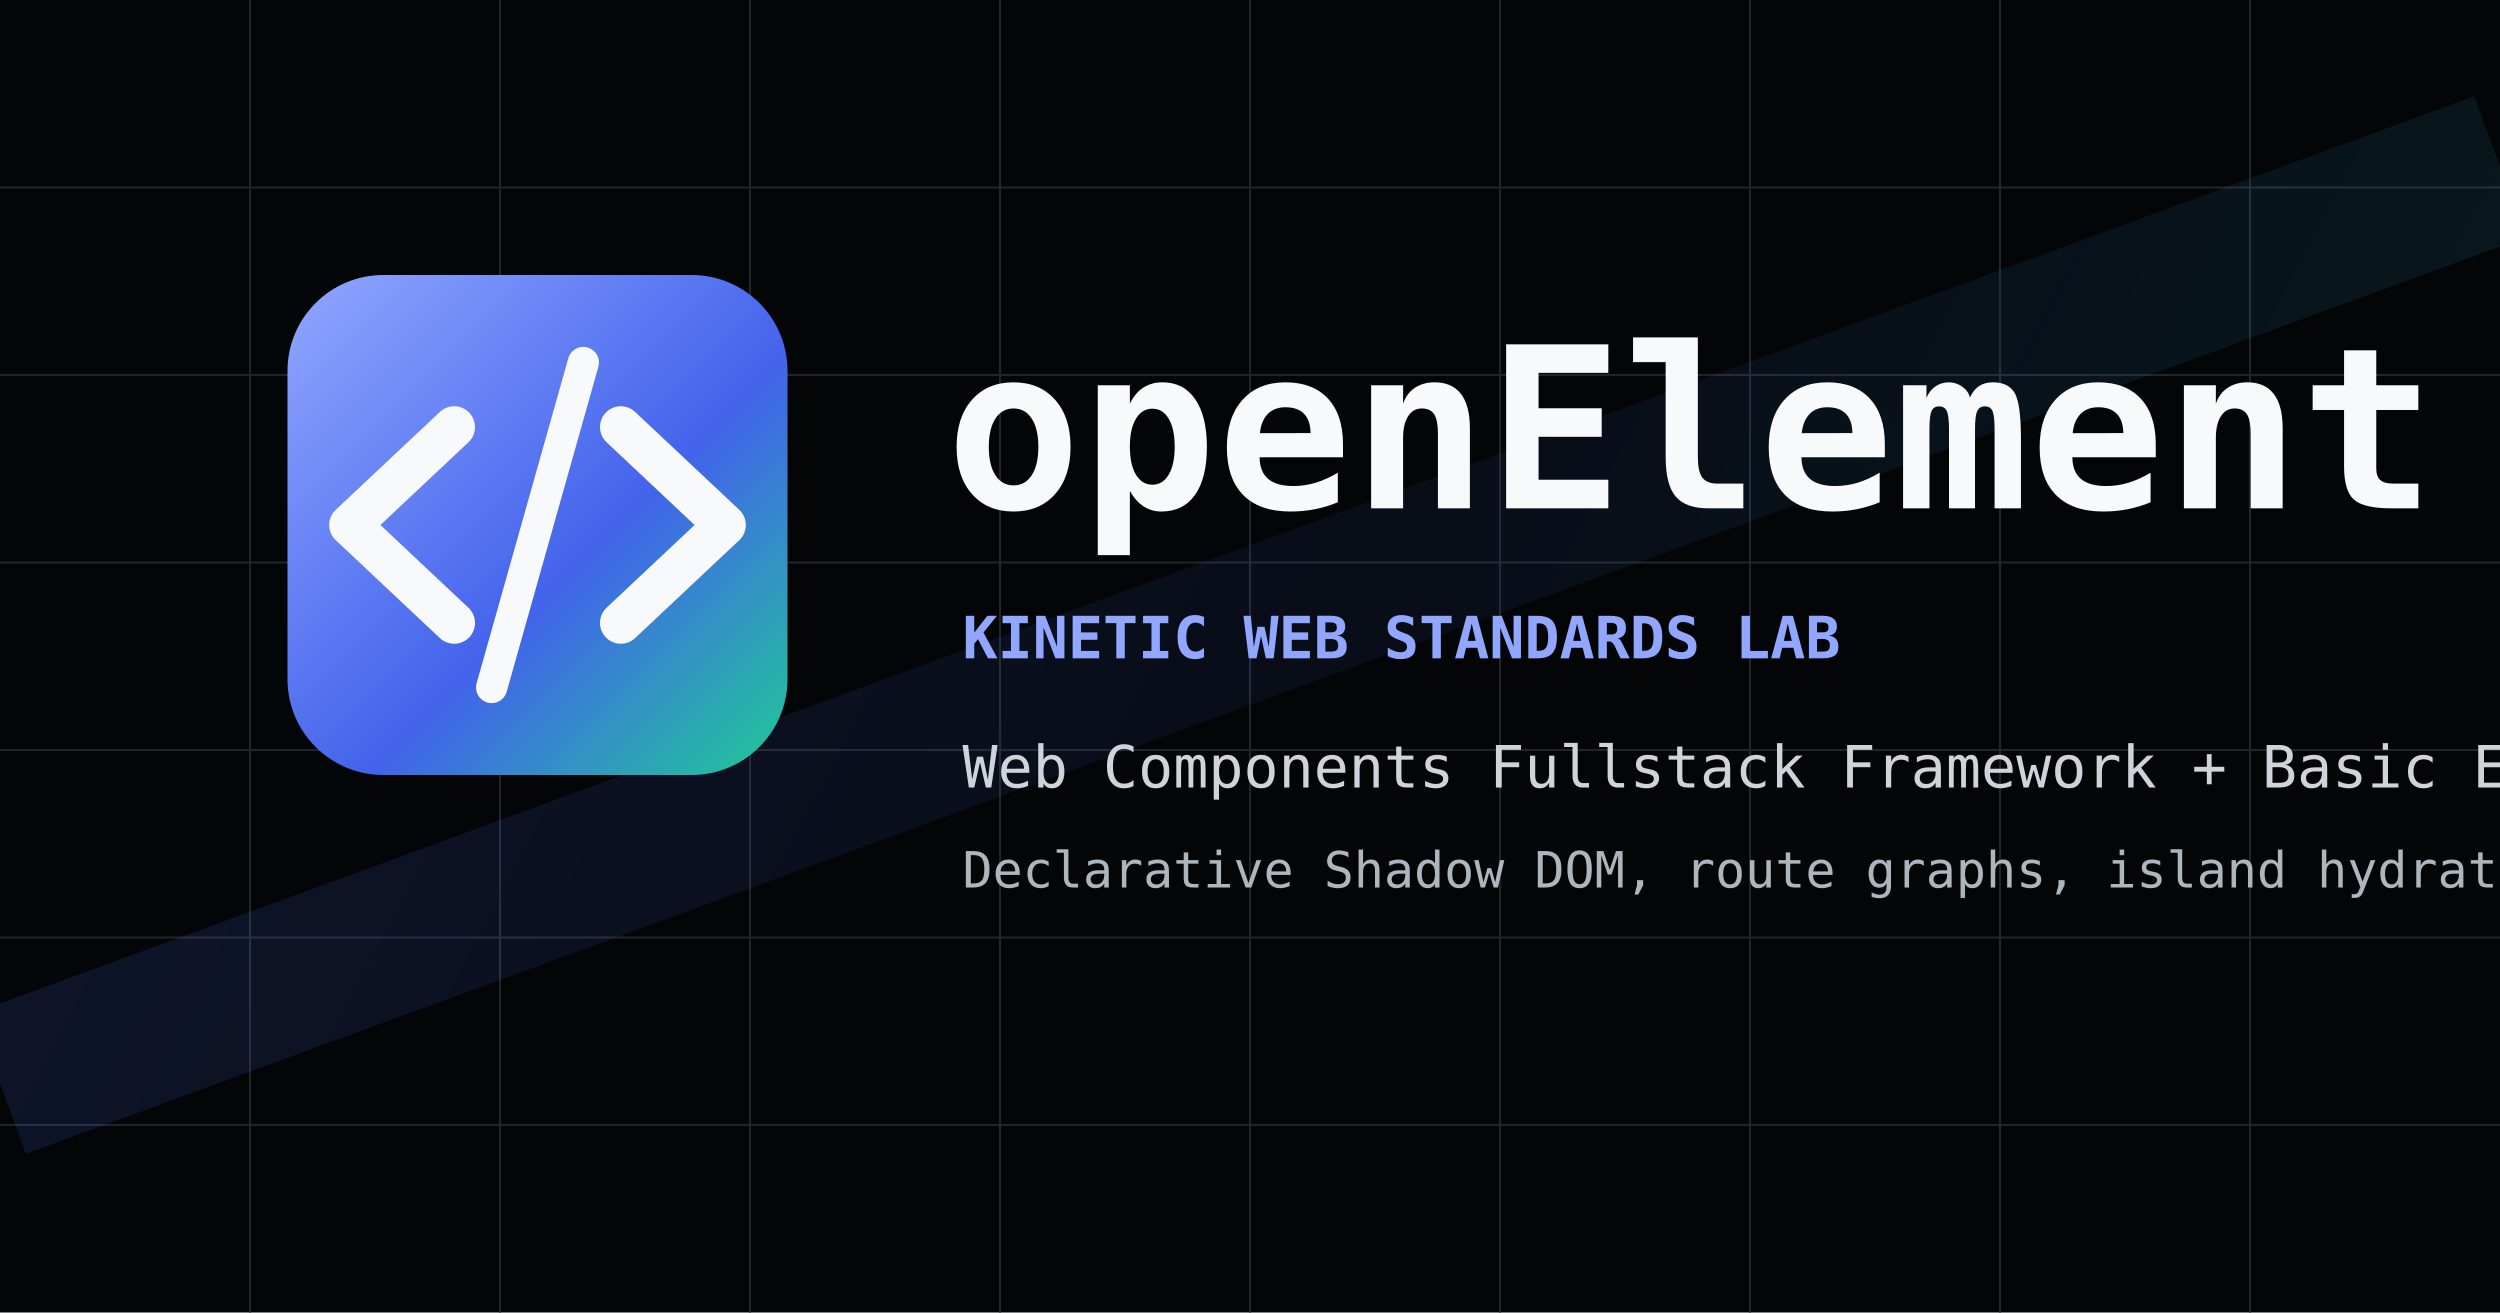
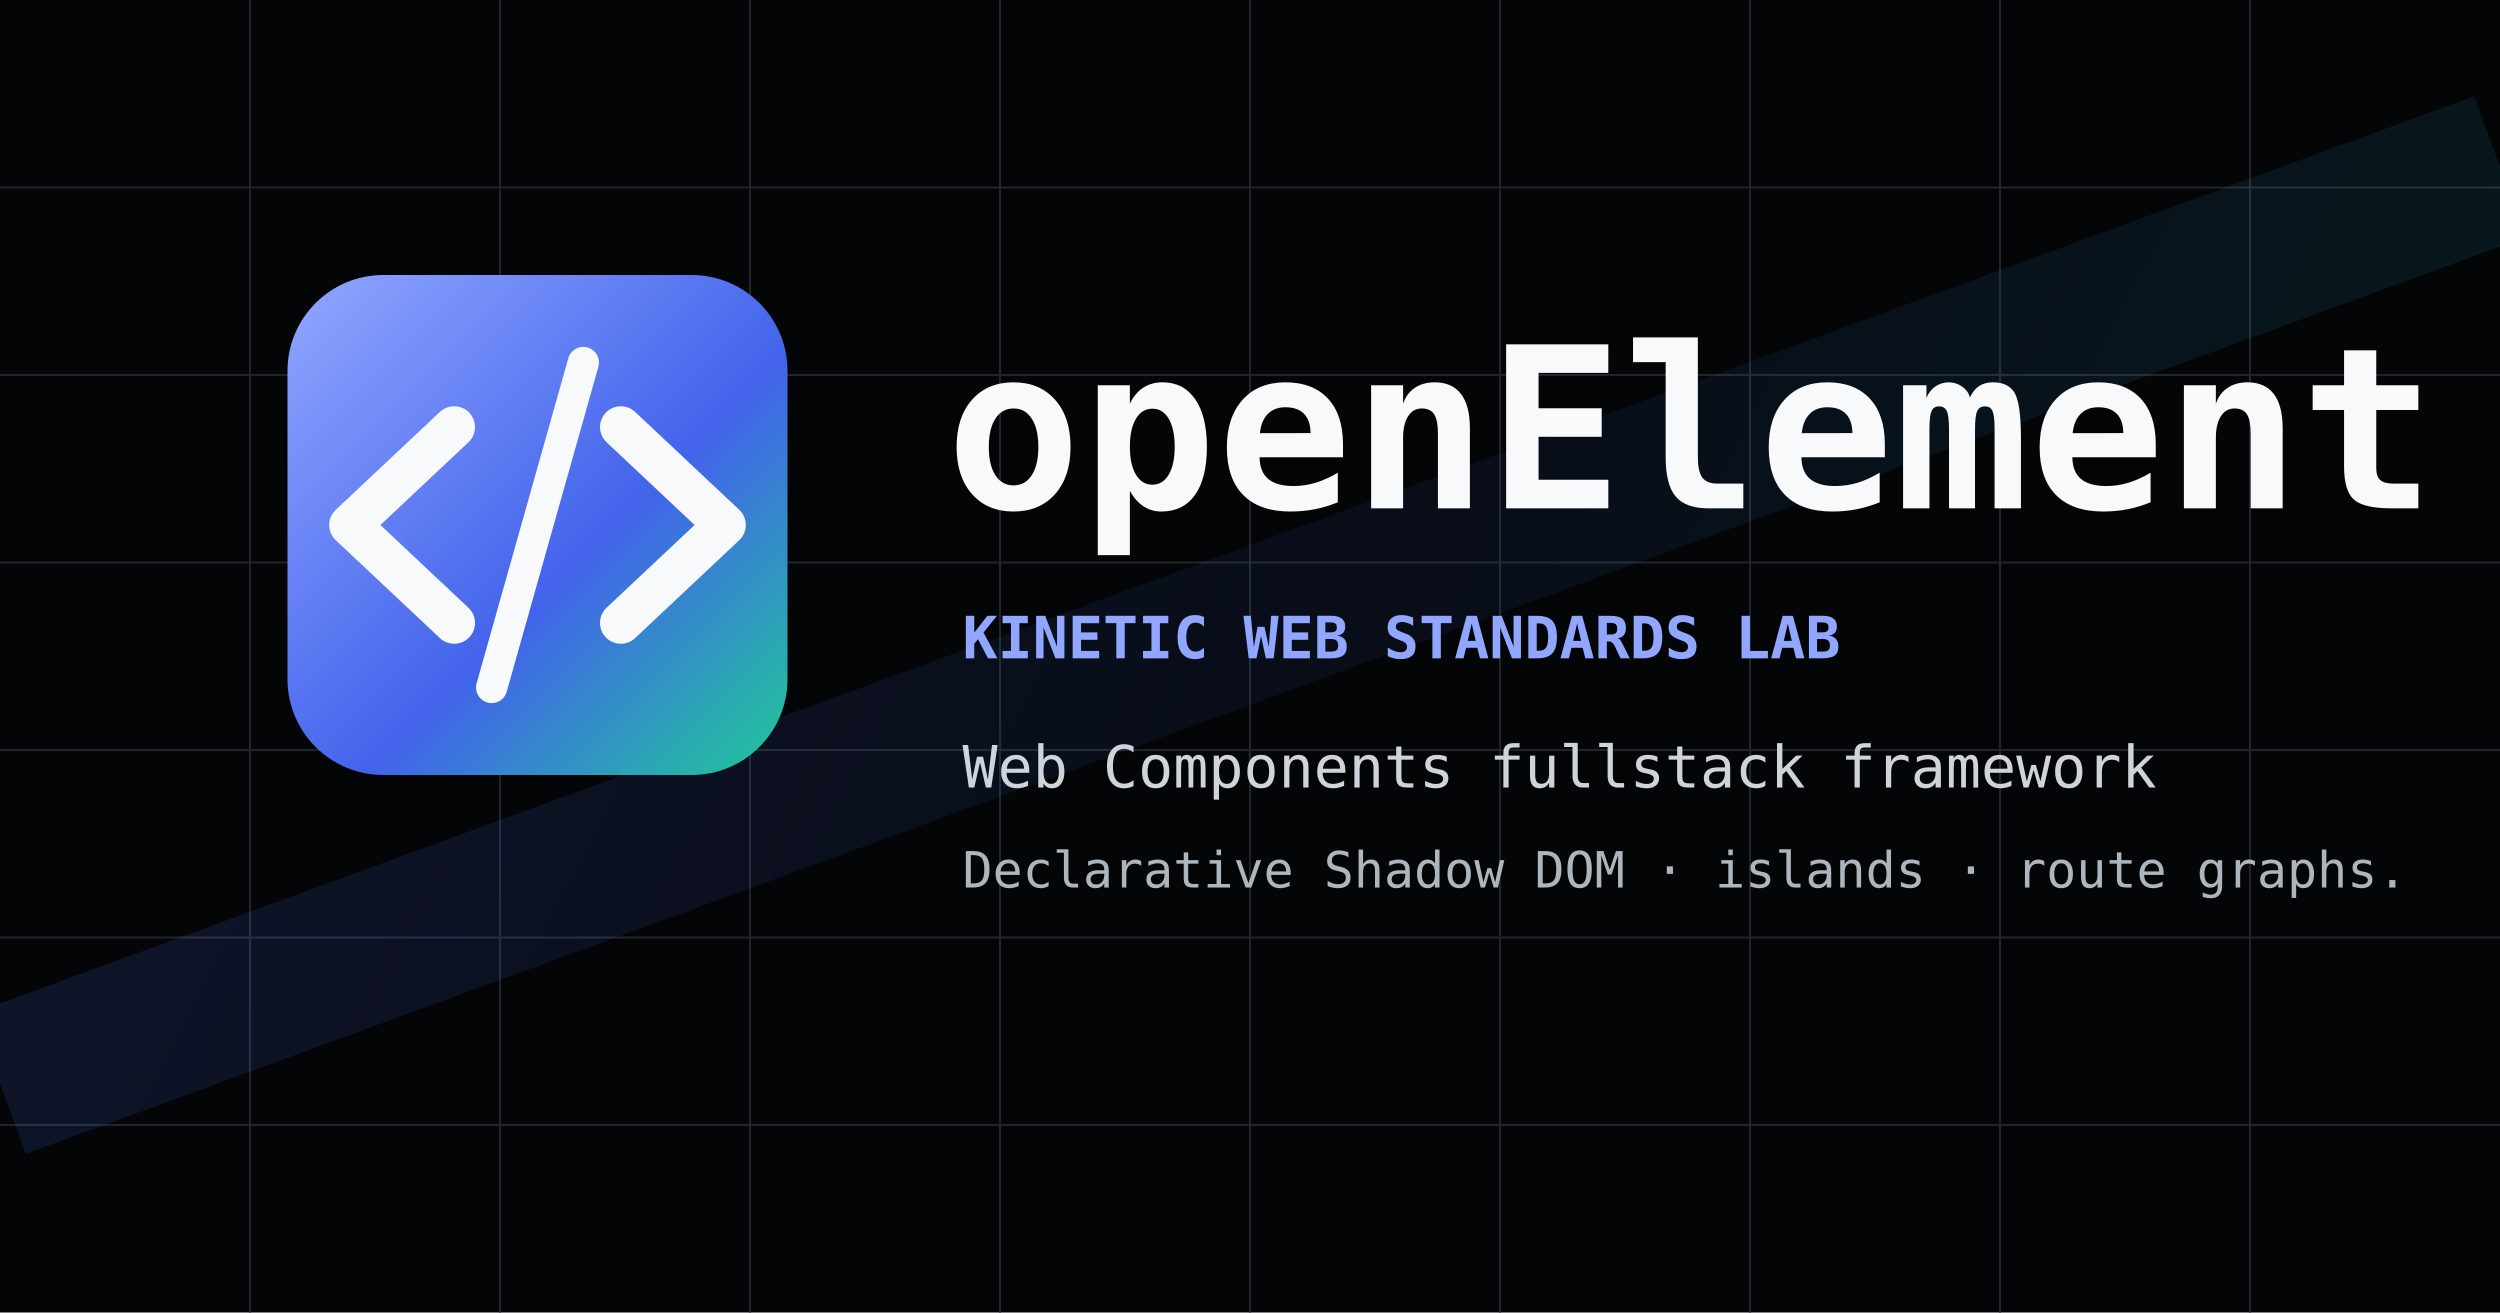
<svg xmlns="http://www.w3.org/2000/svg" viewBox="0 0 1200 630" width="1200" height="630">
  <defs>
    <linearGradient id="mark" x1="138" y1="132" x2="378" y2="372" gradientUnits="userSpaceOnUse">
      <stop offset="0" stop-color="#91a7ff" />
      <stop offset="0.58" stop-color="#4263eb" />
      <stop offset="1" stop-color="#20c997" />
    </linearGradient>
    <linearGradient id="beam" x1="0" y1="0" x2="1200" y2="630" gradientUnits="userSpaceOnUse">
      <stop offset="0" stop-color="#5c7cfa" stop-opacity="0.42" />
      <stop offset="0.52" stop-color="#4263eb" stop-opacity="0.18" />
      <stop offset="1" stop-color="#20c997" stop-opacity="0.34" />
    </linearGradient>
  </defs>
  <rect width="1200" height="630" fill="#030507" />
  <path d="M0 90 H1200 M0 180 H1200 M0 270 H1200 M0 360 H1200 M0 450 H1200 M0 540 H1200" stroke="#212529" stroke-width="1" />
  <path d="M120 0 V630 M240 0 V630 M360 0 V630 M480 0 V630 M600 0 V630 M720 0 V630 M840 0 V630 M960 0 V630 M1080 0 V630" stroke="#212529" stroke-width="1" />
  <path d="M0 520 L1200 80" stroke="url(#beam)" stroke-width="72" opacity="0.42" />
  <rect x="138" y="132" width="240" height="240" rx="46" fill="url(#mark)" />
  <path d="M218 205 L168 252 L218 299" fill="none" stroke="#f8f9fa" stroke-width="20" stroke-linecap="round" stroke-linejoin="round" />
  <path d="M298 205 L348 252 L298 299" fill="none" stroke="#f8f9fa" stroke-width="20" stroke-linecap="round" stroke-linejoin="round" />
  <path d="M236 330 L280 174" fill="none" stroke="#f8f9fa" stroke-width="15" stroke-linecap="round" />
  <text x="454" y="244" font-family="'JetBrains Mono', 'SFMono-Regular', Consolas, monospace" font-size="108" font-weight="900" fill="#f8f9fa">openElement</text>
  <text x="462" y="316" font-family="'JetBrains Mono', 'SF Mono', monospace" font-size="28" font-weight="700" fill="#91a7ff">KINETIC WEB STANDARDS LAB</text>
-   <text x="462" y="378" font-family="'JetBrains Mono', 'SFMono-Regular', Consolas, monospace" font-size="28" fill="#ced4da">Web Components Fullstack Framework + Basic Element</text>
-   <text x="462" y="426" font-family="'JetBrains Mono', 'SFMono-Regular', Consolas, monospace" font-size="24" fill="#adb5bd">Declarative Shadow DOM, route graphs, island hydration, package contracts.</text>
+   <text x="462" y="378" font-family="'JetBrains Mono', 'SFMono-Regular', Consolas, monospace" font-size="28" fill="#ced4da">Web Components fullstack framework</text>
+   <text x="462" y="426" font-family="'JetBrains Mono', 'SFMono-Regular', Consolas, monospace" font-size="24" fill="#adb5bd">Declarative Shadow DOM · islands · route graphs.</text>
</svg>
